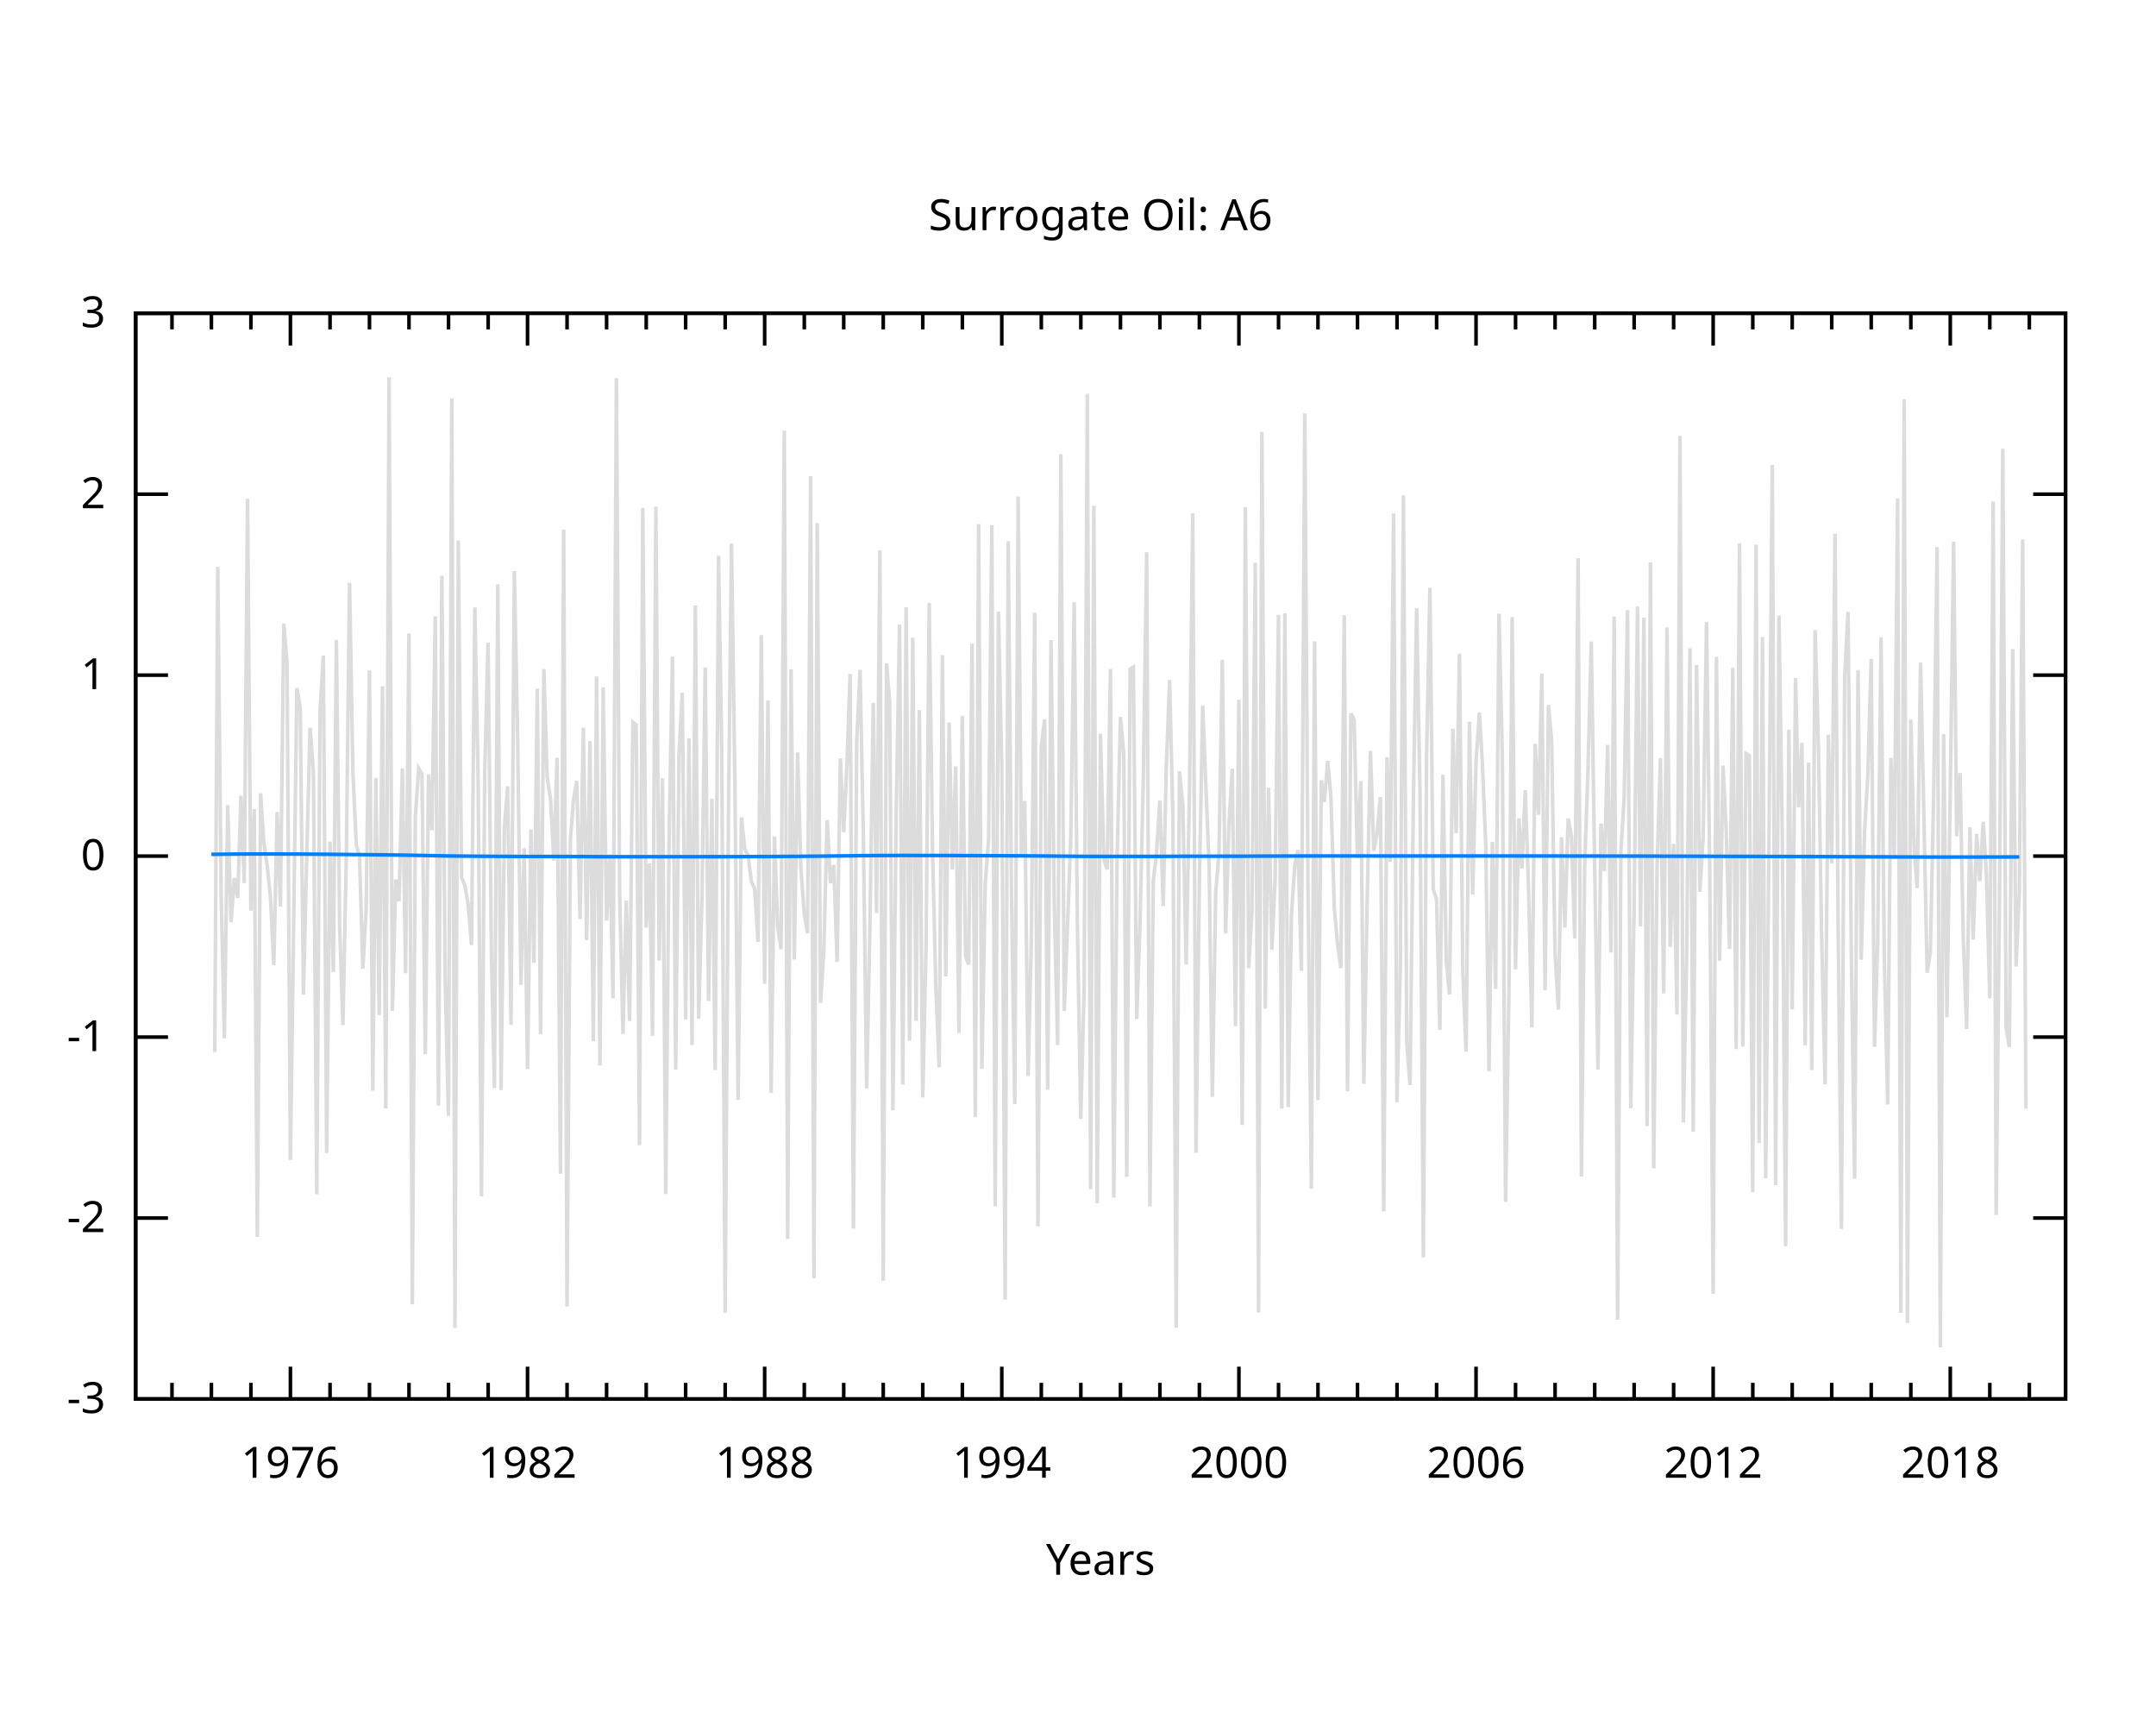
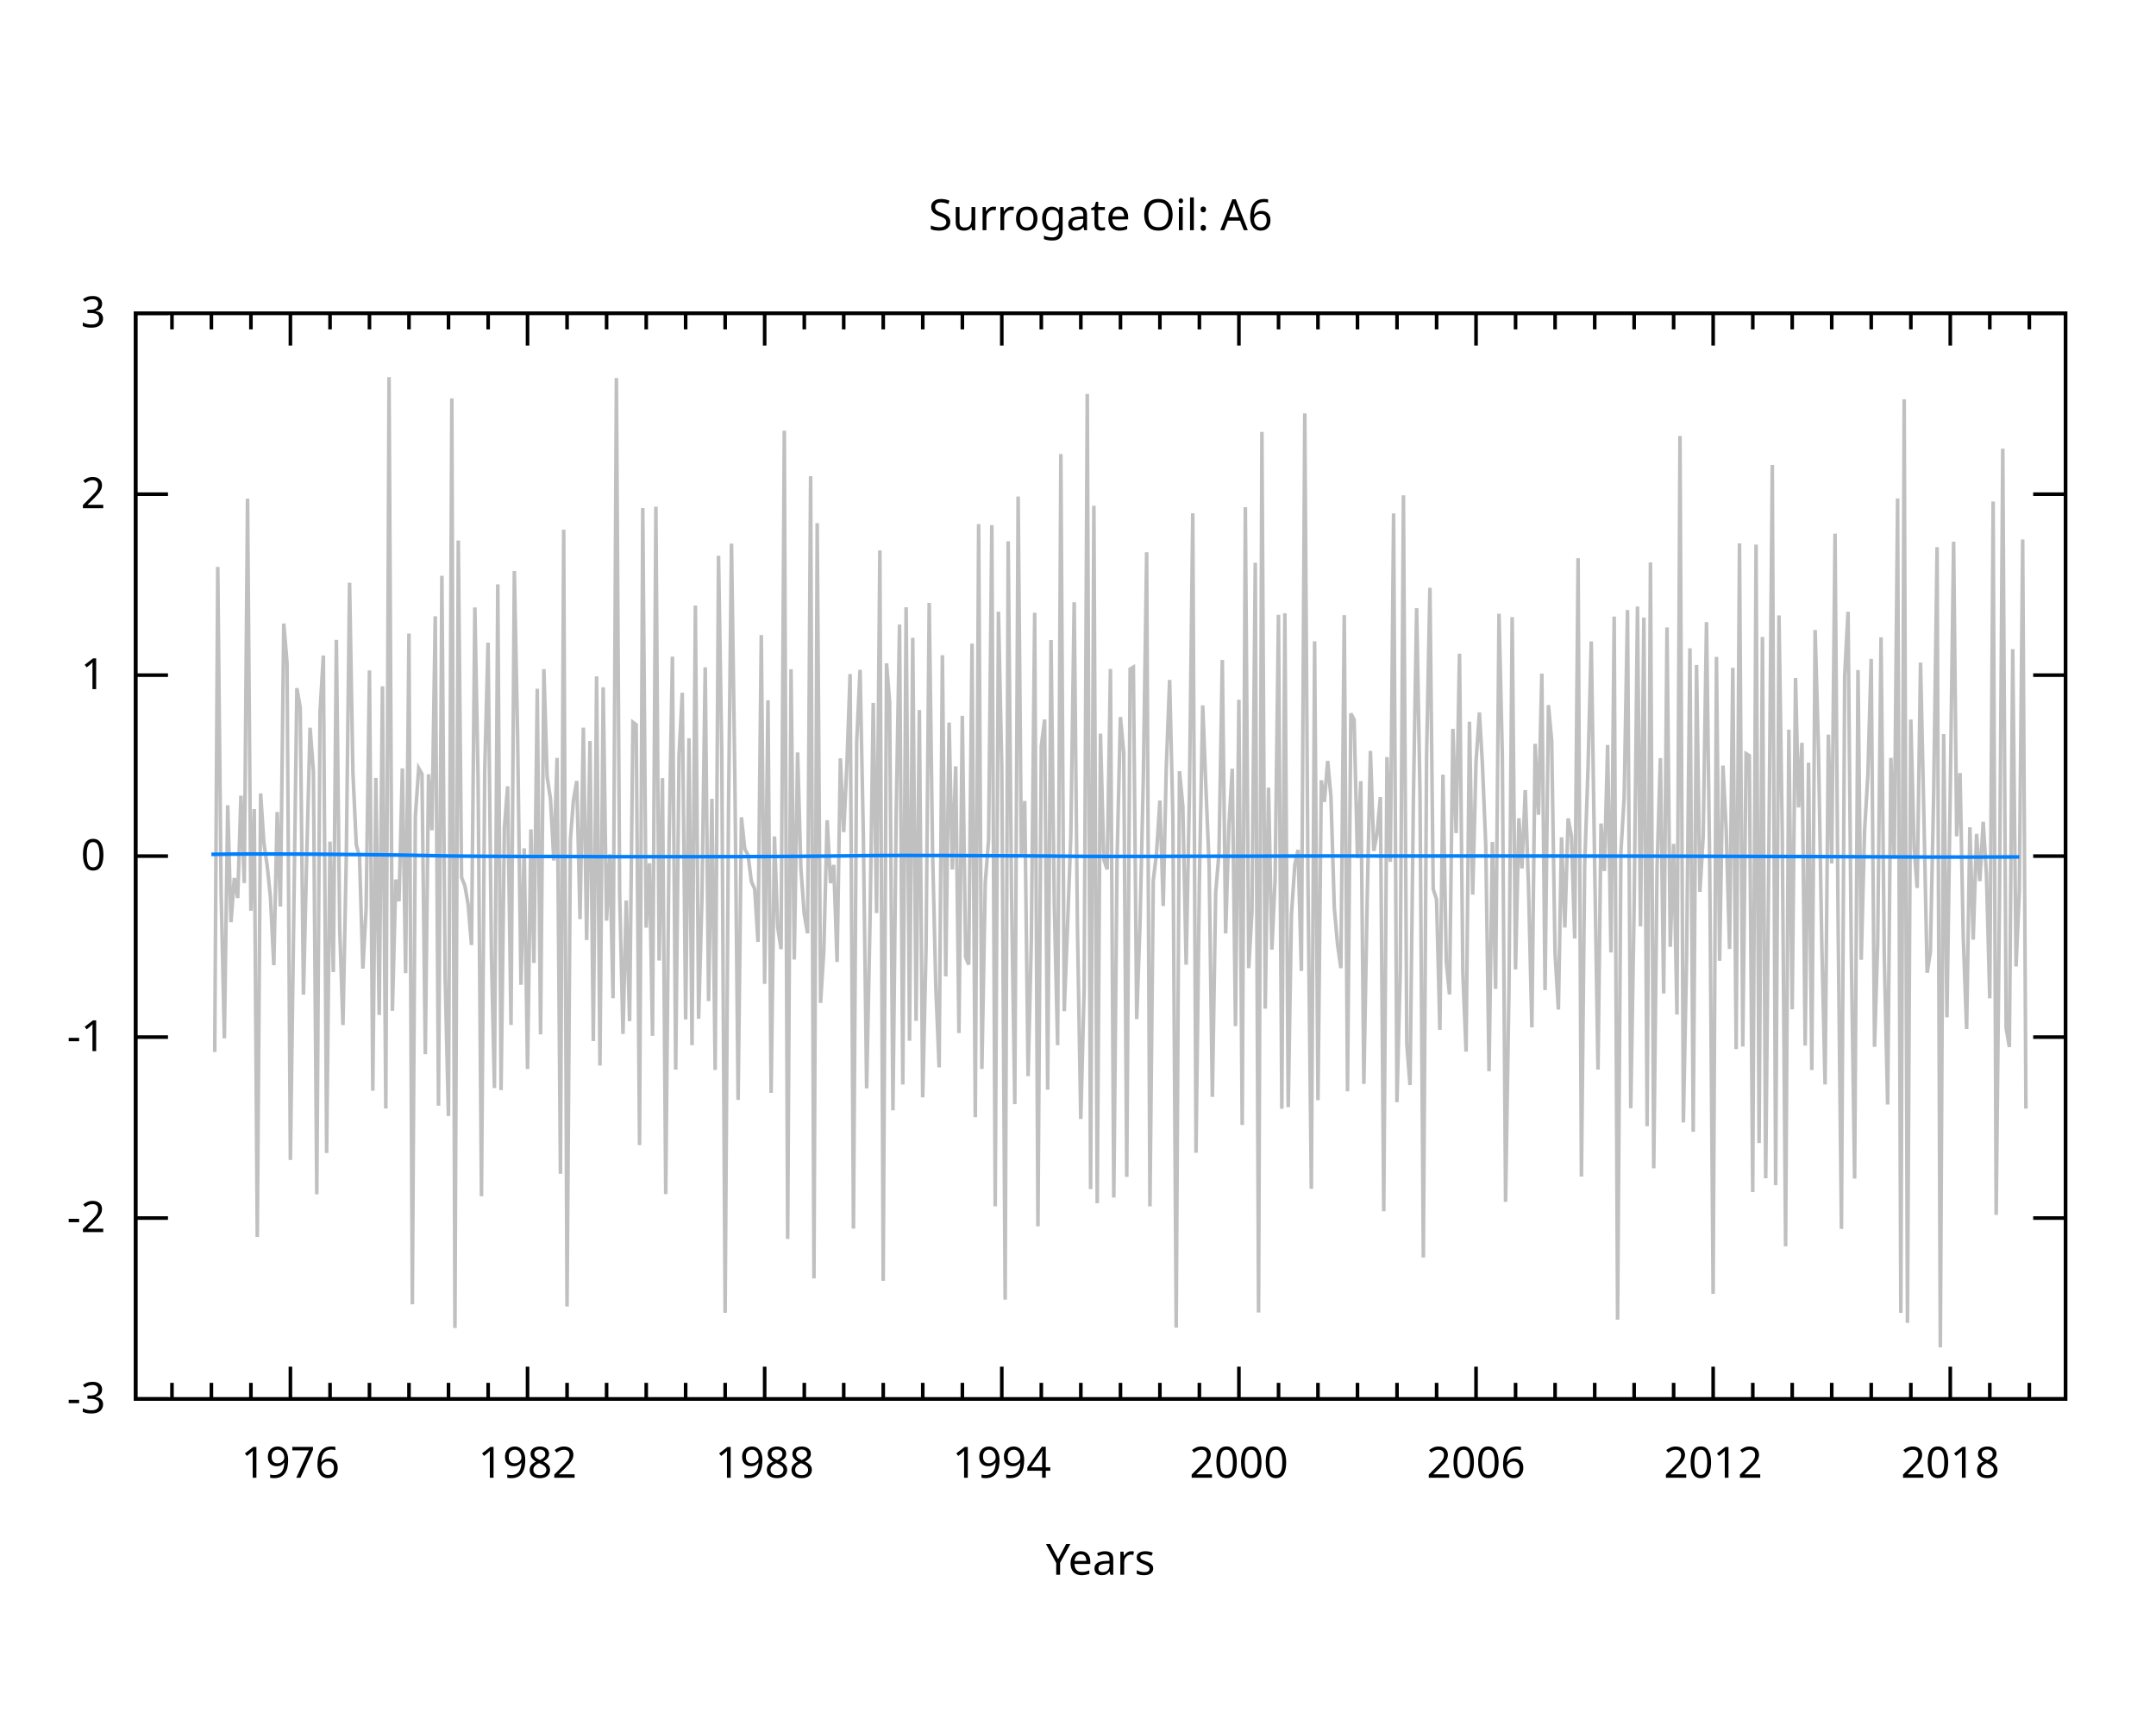
<svg xmlns="http://www.w3.org/2000/svg" xmlns:xlink="http://www.w3.org/1999/xlink" width="600" height="480" viewBox="0 0 600 480">
  <g id="gnuplot_canvas">
    <rect x="0" y="0" width="600" height="480" fill="none" />
    <defs>
      <circle id="gpDot" r="0.5" stroke-width="0.5" stroke="currentColor" />
      <path id="gpPt0" stroke-width="0.222" stroke="currentColor" d="M-1,0 h2 M0,-1 v2" />
      <path id="gpPt1" stroke-width="0.222" stroke="currentColor" d="M-1,-1 L1,1 M1,-1 L-1,1" />
      <path id="gpPt2" stroke-width="0.222" stroke="currentColor" d="M-1,0 L1,0 M0,-1 L0,1 M-1,-1 L1,1 M-1,1 L1,-1" />
      <rect id="gpPt3" stroke-width="0.222" stroke="currentColor" x="-1" y="-1" width="2" height="2" />
      <rect id="gpPt4" stroke-width="0.222" stroke="currentColor" fill="currentColor" x="-1" y="-1" width="2" height="2" />
      <circle id="gpPt5" stroke-width="0.222" stroke="currentColor" cx="0" cy="0" r="1" />
      <use xlink:href="#gpPt5" id="gpPt6" fill="currentColor" stroke="none" />
      <path id="gpPt7" stroke-width="0.222" stroke="currentColor" d="M0,-1.33 L-1.33,0.67 L1.33,0.67 z" />
      <use xlink:href="#gpPt7" id="gpPt8" fill="currentColor" stroke="none" />
      <use xlink:href="#gpPt7" id="gpPt9" stroke="currentColor" transform="rotate(180)" />
      <use xlink:href="#gpPt9" id="gpPt10" fill="currentColor" stroke="none" />
      <use xlink:href="#gpPt3" id="gpPt11" stroke="currentColor" transform="rotate(45)" />
      <use xlink:href="#gpPt11" id="gpPt12" fill="currentColor" stroke="none" />
      <path id="gpPt13" stroke-width="0.222" stroke="currentColor" d="M0,1.330 L1.265,0.411 L0.782,-1.067 L-0.782,-1.076 L-1.265,0.411 z" />
      <use xlink:href="#gpPt13" id="gpPt14" fill="currentColor" stroke="none" />
      <filter id="textbox" filterUnits="objectBoundingBox" x="0" y="0" height="1" width="1">
        <feFlood flood-color="white" flood-opacity="1" result="bgnd" />
        <feComposite in="SourceGraphic" in2="bgnd" operator="atop" />
      </filter>
      <filter id="greybox" filterUnits="objectBoundingBox" x="0" y="0" height="1" width="1">
        <feFlood flood-color="lightgrey" flood-opacity="1" result="grey" />
        <feComposite in="SourceGraphic" in2="grey" operator="atop" />
      </filter>
    </defs>
    <g fill="none" color="white" stroke="currentColor" stroke-width="1.00" stroke-linecap="butt" stroke-linejoin="miter">
</g>
    <g fill="none" color="black" stroke="currentColor" stroke-width="1.00" stroke-linecap="butt" stroke-linejoin="miter">
      <path stroke="black" d="M37.75,389.26 L46.75,389.26 M574.82,389.26 L565.82,389.26  " />
      <g transform="translate(29.36,393.16)" stroke="none" fill="black" font-family="cmr10" font-size="12.00" text-anchor="end">
        <text>
          <tspan font-family="cmr10">-3</tspan>
        </text>
      </g>
    </g>
    <g fill="none" color="black" stroke="currentColor" stroke-width="1.00" stroke-linecap="butt" stroke-linejoin="miter">
      <path stroke="black" d="M37.75,338.91 L46.75,338.91 M574.82,338.91 L565.82,338.91  " />
      <g transform="translate(29.36,342.81)" stroke="none" fill="black" font-family="cmr10" font-size="12.00" text-anchor="end">
        <text>
          <tspan font-family="cmr10">-2</tspan>
        </text>
      </g>
    </g>
    <g fill="none" color="black" stroke="currentColor" stroke-width="1.00" stroke-linecap="butt" stroke-linejoin="miter">
      <path stroke="black" d="M37.75,288.56 L46.75,288.56 M574.82,288.56 L565.82,288.56  " />
      <g transform="translate(29.36,292.46)" stroke="none" fill="black" font-family="cmr10" font-size="12.00" text-anchor="end">
        <text>
          <tspan font-family="cmr10">-1</tspan>
        </text>
      </g>
    </g>
    <g fill="none" color="black" stroke="currentColor" stroke-width="1.00" stroke-linecap="butt" stroke-linejoin="miter">
      <path stroke="black" d="M37.75,238.20 L46.75,238.20 M574.82,238.20 L565.82,238.20  " />
      <g transform="translate(29.36,242.10)" stroke="none" fill="black" font-family="cmr10" font-size="12.00" text-anchor="end">
        <text>
          <tspan font-family="cmr10"> 0</tspan>
        </text>
      </g>
    </g>
    <g fill="none" color="black" stroke="currentColor" stroke-width="1.00" stroke-linecap="butt" stroke-linejoin="miter">
      <path stroke="black" d="M37.75,187.85 L46.75,187.85 M574.82,187.85 L565.82,187.85  " />
      <g transform="translate(29.36,191.75)" stroke="none" fill="black" font-family="cmr10" font-size="12.00" text-anchor="end">
        <text>
          <tspan font-family="cmr10"> 1</tspan>
        </text>
      </g>
    </g>
    <g fill="none" color="black" stroke="currentColor" stroke-width="1.00" stroke-linecap="butt" stroke-linejoin="miter">
      <path stroke="black" d="M37.75,137.50 L46.75,137.50 M574.82,137.50 L565.82,137.50  " />
      <g transform="translate(29.36,141.40)" stroke="none" fill="black" font-family="cmr10" font-size="12.00" text-anchor="end">
        <text>
          <tspan font-family="cmr10"> 2</tspan>
        </text>
      </g>
    </g>
    <g fill="none" color="black" stroke="currentColor" stroke-width="1.00" stroke-linecap="butt" stroke-linejoin="miter">
      <path stroke="black" d="M37.75,87.15 L46.75,87.15 M574.82,87.15 L565.82,87.15  " />
      <g transform="translate(29.36,91.05)" stroke="none" fill="black" font-family="cmr10" font-size="12.00" text-anchor="end">
        <text>
          <tspan font-family="cmr10"> 3</tspan>
        </text>
      </g>
    </g>
    <g fill="none" color="black" stroke="currentColor" stroke-width="1.00" stroke-linecap="butt" stroke-linejoin="miter">
      <path stroke="black" d="M47.86,389.26 L47.86,384.76 M47.86,87.15 L47.86,91.65 M58.83,389.26 L58.83,384.76 M58.83,87.15 L58.83,91.65   M69.83,389.26 L69.83,384.76 M69.83,87.15 L69.83,91.65 M80.82,389.26 L80.82,380.26 M80.82,87.15 L80.82,96.15    " />
      <g transform="translate(80.82,411.16)" stroke="none" fill="black" font-family="cmr10" font-size="12.00" text-anchor="middle">
        <text>
          <tspan font-family="cmr10">1976</tspan>
        </text>
      </g>
    </g>
    <g fill="none" color="black" stroke="currentColor" stroke-width="1.00" stroke-linecap="butt" stroke-linejoin="miter">
      <path stroke="black" d="M91.85,389.26 L91.85,384.76 M91.85,87.15 L91.85,91.65 M102.82,389.26 L102.82,384.76 M102.82,87.15 L102.82,91.65   M113.82,389.26 L113.82,384.76 M113.82,87.15 L113.82,91.65 M124.82,389.26 L124.82,384.76 M124.82,87.15 L124.82,91.65   M135.85,389.26 L135.85,384.76 M135.85,87.15 L135.85,91.65 M146.81,389.26 L146.81,380.26 M146.81,87.15 L146.81,96.15    " />
      <g transform="translate(146.81,411.16)" stroke="none" fill="black" font-family="cmr10" font-size="12.00" text-anchor="middle">
        <text>
          <tspan font-family="cmr10">1982</tspan>
        </text>
      </g>
    </g>
    <g fill="none" color="black" stroke="currentColor" stroke-width="1.00" stroke-linecap="butt" stroke-linejoin="miter">
      <path stroke="black" d="M157.81,389.26 L157.81,384.76 M157.81,87.15 L157.81,91.65 M168.81,389.26 L168.81,384.76 M168.81,87.15 L168.81,91.65   M179.84,389.26 L179.84,384.76 M179.84,87.15 L179.84,91.65 M190.81,389.26 L190.81,384.76 M190.81,87.15 L190.81,91.65   M201.81,389.26 L201.81,384.76 M201.81,87.15 L201.81,91.65 M212.80,389.26 L212.80,380.26 M212.80,87.15 L212.80,96.15    " />
      <g transform="translate(212.80,411.16)" stroke="none" fill="black" font-family="cmr10" font-size="12.00" text-anchor="middle">
        <text>
          <tspan font-family="cmr10">1988</tspan>
        </text>
      </g>
    </g>
    <g fill="none" color="black" stroke="currentColor" stroke-width="1.00" stroke-linecap="butt" stroke-linejoin="miter">
      <path stroke="black" d="M223.83,389.26 L223.83,384.76 M223.83,87.15 L223.83,91.65 M234.80,389.26 L234.80,384.76 M234.80,87.15 L234.80,91.65   M245.80,389.26 L245.80,384.76 M245.80,87.15 L245.80,91.65 M256.80,389.26 L256.80,384.76 M256.80,87.15 L256.80,91.65   M267.82,389.26 L267.82,384.76 M267.82,87.15 L267.82,91.65 M278.79,389.26 L278.79,380.26 M278.79,87.15 L278.79,96.15    " />
      <g transform="translate(278.79,411.16)" stroke="none" fill="black" font-family="cmr10" font-size="12.00" text-anchor="middle">
        <text>
          <tspan font-family="cmr10">1994</tspan>
        </text>
      </g>
    </g>
    <g fill="none" color="black" stroke="currentColor" stroke-width="1.00" stroke-linecap="butt" stroke-linejoin="miter">
      <path stroke="black" d="M289.79,389.26 L289.79,384.76 M289.79,87.15 L289.79,91.65 M300.79,389.26 L300.79,384.76 M300.79,87.15 L300.79,91.65   M311.82,389.26 L311.82,384.76 M311.82,87.15 L311.82,91.65 M322.79,389.26 L322.79,384.76 M322.79,87.15 L322.79,91.65   M333.78,389.26 L333.78,384.76 M333.78,87.15 L333.78,91.65 M344.78,389.26 L344.78,380.26 M344.78,87.15 L344.78,96.15    " />
      <g transform="translate(344.78,411.16)" stroke="none" fill="black" font-family="cmr10" font-size="12.00" text-anchor="middle">
        <text>
          <tspan font-family="cmr10">2000</tspan>
        </text>
      </g>
    </g>
    <g fill="none" color="black" stroke="currentColor" stroke-width="1.00" stroke-linecap="butt" stroke-linejoin="miter">
      <path stroke="black" d="M355.81,389.26 L355.81,384.76 M355.81,87.15 L355.81,91.65 M366.78,389.26 L366.78,384.76 M366.78,87.15 L366.78,91.65   M377.78,389.26 L377.78,384.76 M377.78,87.15 L377.78,91.65 M388.78,389.26 L388.78,384.76 M388.78,87.15 L388.78,91.65   M399.80,389.26 L399.80,384.76 M399.80,87.15 L399.80,91.65 M410.77,389.26 L410.77,380.26 M410.77,87.15 L410.77,96.15    " />
      <g transform="translate(410.77,411.16)" stroke="none" fill="black" font-family="cmr10" font-size="12.00" text-anchor="middle">
        <text>
          <tspan font-family="cmr10">2006</tspan>
        </text>
      </g>
    </g>
    <g fill="none" color="black" stroke="currentColor" stroke-width="1.00" stroke-linecap="butt" stroke-linejoin="miter">
      <path stroke="black" d="M421.77,389.26 L421.77,384.76 M421.77,87.15 L421.77,91.65 M432.77,389.26 L432.77,384.76 M432.77,87.15 L432.77,91.65   M443.80,389.26 L443.80,384.76 M443.80,87.15 L443.80,91.65 M454.77,389.26 L454.77,384.76 M454.77,87.15 L454.77,91.65   M465.76,389.26 L465.76,384.76 M465.76,87.15 L465.76,91.65 M476.76,389.26 L476.76,380.26 M476.76,87.15 L476.76,96.15    " />
      <g transform="translate(476.76,411.16)" stroke="none" fill="black" font-family="cmr10" font-size="12.00" text-anchor="middle">
        <text>
          <tspan font-family="cmr10">2012</tspan>
        </text>
      </g>
    </g>
    <g fill="none" color="black" stroke="currentColor" stroke-width="1.00" stroke-linecap="butt" stroke-linejoin="miter">
      <path stroke="black" d="M487.79,389.26 L487.79,384.76 M487.79,87.15 L487.79,91.65 M498.76,389.26 L498.76,384.76 M498.76,87.15 L498.76,91.65   M509.76,389.26 L509.76,384.76 M509.76,87.15 L509.76,91.65 M520.75,389.26 L520.75,384.76 M520.75,87.15 L520.75,91.65   M531.78,389.26 L531.78,384.76 M531.78,87.15 L531.78,91.65 M542.75,389.26 L542.75,380.26 M542.75,87.15 L542.75,96.15    " />
      <g transform="translate(542.75,411.16)" stroke="none" fill="black" font-family="cmr10" font-size="12.00" text-anchor="middle">
        <text>
          <tspan font-family="cmr10">2018</tspan>
        </text>
      </g>
    </g>
    <g fill="none" color="black" stroke="currentColor" stroke-width="1.00" stroke-linecap="butt" stroke-linejoin="miter">
      <path stroke="black" d="M553.75,389.26 L553.75,384.76 M553.75,87.15 L553.75,91.65 M564.75,389.26 L564.75,384.76 M564.75,87.15 L564.75,91.65    " />
    </g>
    <g fill="none" color="black" stroke="currentColor" stroke-width="1.00" stroke-linecap="butt" stroke-linejoin="miter">
      <path stroke="black" d="M37.75,87.15 L37.75,389.26 L574.82,389.26 L574.82,87.15 L37.75,87.15 Z  " />
    </g>
    <g fill="none" color="black" stroke="currentColor" stroke-width="1.00" stroke-linecap="butt" stroke-linejoin="miter">
      <g transform="translate(306.28,438.16)" stroke="none" fill="black" font-family="cmr10" font-size="12.00" text-anchor="middle">
        <text>
          <tspan font-family="cmr10">Years</tspan>
        </text>
      </g>
    </g>
    <g fill="none" color="black" stroke="currentColor" stroke-width="1.00" stroke-linecap="butt" stroke-linejoin="miter">
</g>
    <g id="gnuplot_plot_1">
      <g fill="none" color="black" stroke="currentColor" stroke-width="1.00" stroke-linecap="butt" stroke-linejoin="miter">
-         <path stroke="rgb(220, 220, 220)" d="M59.76,292.70 L60.60,157.73 L61.54,248.48 L62.44,288.91 L63.37,224.06 L64.28,256.59 L65.21,244.31 L66.15,249.86   L67.05,221.40 L67.98,245.70 L68.89,138.76 L69.82,253.39 L70.75,225.13 L71.60,344.17 L72.53,220.76 L73.43,234.41   L74.37,240.97 L75.27,249.73 L76.20,268.54 L77.14,225.92 L78.04,252.23 L78.97,173.50 L79.88,184.46 L80.81,322.75   L81.74,255.80 L82.62,191.47 L83.55,196.94 L84.45,276.75 L85.39,237.04 L86.29,202.49 L87.22,214.65 L88.16,332.30   L89.06,198.10 L89.99,182.40 L90.90,320.81 L91.83,234.17 L92.76,270.45 L93.61,178.03 L94.54,258.37 L95.44,285.21   L96.38,237.97 L97.28,162.13 L98.21,214.89 L99.15,235.01 L100.05,238.40 L100.98,269.50 L101.89,252.91 L102.82,186.54   L103.75,303.49 L104.60,216.45 L105.53,282.41 L106.43,190.95 L107.37,308.41 L108.27,104.95 L109.20,281.24 L110.14,244.73   L111.04,250.77 L111.98,213.80 L112.88,270.77 L113.81,176.28 L114.75,362.91 L115.59,227.16 L116.52,213.76 L117.43,215.36   L118.36,293.33 L119.26,215.45 L120.20,231.00 L121.13,171.47 L122.03,307.64 L122.97,160.21 L123.87,271.51 L124.80,310.51   L125.74,110.85 L126.61,369.51 L127.54,150.39 L128.45,244.12 L129.38,246.48 L130.28,251.65 L131.22,262.94 L132.15,169.01   L133.05,216.74 L133.99,332.85 L134.89,214.77 L135.82,178.83 L136.76,265.70 L137.60,302.75 L138.53,162.59 L139.44,303.30   L140.37,230.27 L141.27,218.78 L142.21,285.18 L143.14,158.87 L144.04,204.56 L144.98,274.01 L145.88,236.02 L146.81,297.44   L147.75,230.77 L148.59,267.93 L149.52,191.63 L150.43,287.81 L151.36,186.19 L152.26,216.10 L153.20,222.34 L154.13,239.43   L155.03,210.88 L155.97,326.59 L156.87,147.38 L157.80,363.52 L158.74,233.60 L159.58,222.69 L160.51,217.30 L161.42,255.74   L162.35,202.45 L163.26,261.56 L164.19,206.18 L165.12,289.66 L166.03,188.20 L166.96,296.48 L167.86,191.24 L168.80,256.16   L169.73,237.70 L170.60,277.76 L171.54,105.19 L172.44,248.49 L173.37,287.69 L174.28,250.55 L175.21,284.11 L176.14,200.97   L177.05,201.66 L177.98,318.62 L178.88,141.35 L179.82,258.11 L180.75,240.20 L181.59,288.21 L182.53,140.96 L183.43,267.25   L184.36,216.50 L185.27,332.23 L186.20,234.35 L187.13,182.69 L188.04,297.61 L188.97,210.07 L189.87,192.75 L190.81,283.64   L191.74,205.42 L192.58,290.81 L193.52,168.48 L194.42,283.46 L195.35,249.86 L196.26,185.69 L197.19,278.54 L198.12,222.26   L199.03,297.70 L199.96,154.63 L200.86,209.29 L201.80,365.28 L202.73,226.08 L203.57,151.26 L204.51,216.92 L205.41,306.02   L206.34,227.42 L207.25,236.13 L208.18,237.99 L209.11,245.29 L210.02,247.31 L210.95,262.06 L211.86,176.70 L212.79,273.76   L213.72,194.83 L214.60,304.07 L215.53,232.75 L216.43,257.96 L217.37,264.09 L218.27,119.82 L219.20,344.72 L220.14,186.21   L221.04,266.99 L221.97,209.36 L222.88,241.62 L223.81,254.30 L224.74,259.68 L225.59,132.50 L226.52,355.70 L227.42,145.56   L228.36,279.05 L229.26,264.58 L230.19,228.22 L231.13,245.73 L232.03,240.66 L232.96,267.66 L233.87,211.00 L234.80,231.52   L235.73,211.61 L236.58,187.55 L237.51,341.86 L238.41,206.34 L239.35,186.37 L240.25,231.64 L241.18,302.82 L242.12,256.41   L243.02,195.58 L243.95,254.04 L244.86,153.16 L245.79,356.38 L246.72,184.57 L247.57,195.24 L248.50,308.94 L249.40,226.31   L250.34,173.76 L251.24,301.76 L252.17,168.96 L253.11,289.58 L254.01,177.44 L254.94,284.05 L255.85,197.57 L256.78,305.32   L257.72,263.68 L258.59,167.75 L259.52,236.59 L260.43,274.64 L261.36,296.99 L262.26,182.29 L263.20,271.68 L264.13,201.05   L265.03,241.92 L265.97,213.22 L266.87,287.43 L267.80,199.17 L268.74,266.31 L269.58,268.38 L270.51,179.08 L271.42,310.84   L272.35,145.83 L273.25,297.42 L274.19,245.67 L275.12,233.64 L276.02,146.11 L276.96,335.63 L277.86,170.20 L278.79,213.57   L279.73,361.61 L280.57,150.61 L281.50,249.19 L282.41,307.22 L283.34,138.15 L284.24,238.24 L285.18,222.87 L286.11,299.43   L287.01,261.90 L287.95,170.48 L288.85,341.21 L289.78,207.66 L290.72,200.21 L291.56,303.19 L292.49,178.08 L293.40,251.49   L294.33,290.81 L295.23,126.34 L296.17,281.33 L297.10,257.33 L298.00,232.77 L298.94,167.58 L299.84,257.79 L300.77,311.33   L301.71,275.33 L302.58,109.60 L303.51,330.84 L304.42,140.72 L305.35,334.78 L306.25,204.13 L307.19,239.17 L308.12,241.88   L309.03,186.14 L309.96,333.21 L310.86,239.73 L311.80,199.52 L312.73,209.51 L313.57,327.45 L314.51,186.15 L315.41,185.62   L316.34,283.55 L317.25,257.16 L318.18,216.52 L319.11,153.65 L320.02,335.66 L320.95,244.99 L321.85,237.43 L322.79,222.74   L323.72,252.07 L324.56,213.75 L325.50,189.19 L326.40,227.17 L327.33,369.40 L328.24,214.59 L329.17,224.29 L330.10,268.41   L331.01,220.85 L331.94,142.82 L332.84,320.75 L333.78,245.11 L334.71,196.27 L335.55,217.94 L336.49,240.84 L337.39,305.20   L338.32,248.30 L339.23,237.46 L340.16,183.62 L341.09,259.72 L342.00,229.55 L342.93,213.90 L343.83,285.52 L344.77,194.69   L345.70,313.01 L346.57,141.10 L347.51,269.37 L348.41,253.64 L349.34,156.58 L350.25,365.18 L351.18,120.18 L352.11,280.65   L353.02,219.16 L353.95,264.21 L354.85,244.78 L355.79,171.06 L356.72,308.49 L357.57,170.62 L358.50,308.06 L359.40,254.57   L360.34,240.58 L361.24,236.49 L362.17,270.15 L363.11,115.02 L364.01,246.55 L364.94,330.77 L365.85,178.44 L366.78,306.12   L367.71,217.12 L368.56,223.12 L369.49,211.72 L370.39,221.73 L371.33,252.57 L372.23,262.77 L373.16,269.38 L374.10,171.15   L375.00,303.64 L375.93,198.52 L376.84,200.22 L377.77,238.78 L378.70,217.34 L379.55,301.57 L380.48,250.38 L381.38,208.93   L382.32,236.75 L383.22,231.99 L384.15,221.79 L385.09,337.03 L385.99,210.65 L386.92,239.79 L387.83,142.86 L388.76,306.68   L389.69,269.67 L390.57,137.81 L391.50,290.37 L392.40,301.91 L393.34,222.30 L394.24,169.22 L395.17,220.44 L396.11,349.88   L397.01,210.24 L397.94,163.55 L398.85,247.38 L399.78,250.24 L400.71,286.53 L401.56,215.55 L402.49,267.62 L403.39,276.69   L404.33,202.79 L405.23,231.79 L406.17,181.88 L407.10,270.69 L408.00,292.60 L408.94,200.81 L409.84,248.91 L410.77,211.91   L411.71,198.22 L412.55,212.74 L413.48,235.23 L414.39,298.06 L415.32,234.27 L416.22,275.15 L417.16,170.77 L418.09,210.29   L418.99,334.40 L419.93,275.86 L420.83,171.72 L421.76,269.72 L422.70,227.67 L423.54,241.63 L424.47,219.85 L425.38,247.00   L426.31,285.87 L427.21,206.95 L428.15,226.70 L429.08,187.43 L429.98,275.49 L430.92,196.18 L431.82,206.09 L432.75,264.95   L433.69,280.89 L434.56,232.98 L435.49,258.08 L436.40,227.71 L437.33,232.69 L438.23,261.13 L439.17,155.31 L440.10,327.35   L441.00,240.95 L441.94,213.70 L442.84,178.47 L443.77,239.95 L444.71,297.59 L445.55,229.14 L446.48,242.35 L447.39,207.27   L448.32,265.02 L449.22,171.56 L450.16,367.18 L451.09,237.02 L451.99,221.93 L452.93,169.74 L453.83,308.35 L454.77,252.16   L455.70,168.76 L456.54,257.76 L457.48,171.84 L458.38,313.34 L459.31,156.48 L460.22,325.07 L461.15,241.02 L462.08,210.94   L462.99,276.43 L463.92,174.58 L464.82,263.45 L465.76,234.79 L466.69,282.28 L467.53,121.30 L468.47,312.31 L469.37,266.28   L470.30,180.39 L471.21,314.90 L472.14,185.02 L473.07,248.13 L473.98,232.86 L474.91,173.10 L475.81,242.01 L476.75,359.99   L477.68,182.77 L478.55,267.32 L479.49,213.02 L480.39,230.87 L481.32,264.02 L482.23,185.81 L483.16,291.91 L484.09,151.19   L485.00,291.20 L485.93,209.71 L486.83,210.26 L487.77,331.70 L488.70,151.54 L489.54,318.05 L490.48,177.24 L491.38,327.83   L492.31,231.59 L493.22,129.36 L494.15,329.75 L495.08,171.24 L495.99,231.56 L496.92,346.78 L497.82,203.01 L498.76,280.85   L499.69,188.63 L500.53,224.65 L501.47,206.69 L502.37,290.92 L503.31,212.20 L504.21,297.72 L505.14,175.30 L506.08,208.99   L506.98,262.00 L507.91,301.74 L508.82,204.41 L509.75,240.25 L510.68,148.49 L511.53,256.46 L512.46,341.93 L513.36,188.00   L514.30,170.23 L515.20,264.76 L516.13,327.93 L517.07,186.44 L517.97,267.04 L518.90,231.10 L519.81,215.62 L520.74,183.33   L521.67,291.27 L522.55,262.13 L523.48,177.31 L524.38,266.01 L525.32,307.31 L526.22,210.87 L527.15,238.87 L528.09,138.69   L528.99,365.29 L529.92,111.09 L530.83,368.07 L531.76,200.20 L532.69,236.00 L533.54,247.07 L534.47,184.36 L535.37,225.29   L536.31,270.65 L537.21,264.92 L538.14,220.26 L539.08,152.25 L539.98,374.90 L540.91,204.24 L541.82,283.05 L542.75,219.65   L543.68,150.71 L544.53,232.69 L545.46,215.09 L546.36,260.73 L547.30,286.31 L548.20,230.19 L549.13,261.44 L550.07,232.03   L550.97,245.17 L551.91,228.65 L552.81,243.21 L553.74,277.77 L554.68,139.54 L555.52,338.03 L556.45,249.57 L557.36,124.84   L558.29,285.99 L559.19,291.32 L560.13,180.61 L561.06,268.91 L561.96,247.90 L562.90,150.10 L563.80,308.45  " />
+         <path stroke="rgb(192, 192, 192)" d="M59.76,292.70 L60.60,157.73 L61.54,248.48 L62.44,288.91 L63.37,224.06 L64.28,256.59 L65.21,244.31 L66.15,249.86   L67.05,221.40 L67.98,245.70 L68.89,138.76 L69.82,253.39 L70.75,225.13 L71.60,344.17 L72.53,220.76 L73.43,234.41   L74.37,240.97 L75.27,249.73 L76.20,268.54 L77.14,225.92 L78.04,252.23 L78.97,173.50 L79.88,184.46 L80.81,322.75   L81.74,255.80 L82.62,191.47 L83.55,196.94 L84.45,276.75 L85.39,237.04 L86.29,202.49 L87.22,214.65 L88.16,332.30   L89.06,198.10 L89.99,182.40 L90.90,320.81 L91.83,234.17 L92.76,270.45 L93.61,178.03 L94.54,258.37 L95.44,285.21   L96.38,237.97 L97.28,162.13 L98.21,214.89 L99.15,235.01 L100.05,238.40 L100.98,269.50 L101.89,252.91 L102.82,186.54   L103.75,303.49 L104.60,216.45 L105.53,282.41 L106.43,190.95 L107.37,308.41 L108.27,104.95 L109.20,281.24 L110.14,244.73   L111.04,250.77 L111.98,213.80 L112.88,270.77 L113.81,176.28 L114.75,362.91 L115.59,227.16 L116.52,213.76 L117.43,215.36   L118.36,293.33 L119.26,215.45 L120.20,231.00 L121.13,171.47 L122.03,307.64 L122.97,160.21 L123.87,271.51 L124.80,310.51   L125.74,110.85 L126.61,369.51 L127.54,150.39 L128.45,244.12 L129.38,246.48 L130.28,251.65 L131.22,262.94 L132.15,169.01   L133.05,216.74 L133.99,332.85 L134.89,214.77 L135.82,178.83 L136.76,265.70 L137.60,302.75 L138.53,162.59 L139.44,303.30   L140.37,230.27 L141.27,218.78 L142.21,285.18 L143.14,158.87 L144.04,204.56 L144.98,274.01 L145.88,236.02 L146.81,297.44   L147.75,230.77 L148.59,267.93 L149.52,191.63 L150.43,287.81 L151.36,186.19 L152.26,216.10 L153.20,222.34 L154.13,239.43   L155.03,210.88 L155.97,326.59 L156.87,147.38 L157.80,363.52 L158.74,233.60 L159.58,222.69 L160.51,217.30 L161.42,255.74   L162.35,202.45 L163.26,261.56 L164.19,206.18 L165.12,289.66 L166.03,188.20 L166.96,296.48 L167.86,191.24 L168.80,256.16   L169.73,237.70 L170.60,277.76 L171.54,105.19 L172.44,248.49 L173.37,287.69 L174.28,250.55 L175.21,284.11 L176.14,200.97   L177.05,201.66 L177.98,318.62 L178.88,141.35 L179.82,258.11 L180.75,240.20 L181.59,288.21 L182.53,140.96 L183.43,267.25   L184.36,216.50 L185.27,332.23 L186.20,234.35 L187.13,182.69 L188.04,297.61 L188.97,210.07 L189.87,192.75 L190.81,283.64   L191.74,205.42 L192.58,290.81 L193.52,168.48 L194.42,283.46 L195.35,249.86 L196.26,185.69 L197.19,278.54 L198.12,222.26   L199.03,297.70 L199.96,154.63 L200.86,209.29 L201.80,365.28 L202.73,226.08 L203.57,151.26 L204.51,216.92 L205.41,306.02   L206.34,227.42 L207.25,236.13 L208.18,237.99 L209.11,245.29 L210.02,247.31 L210.95,262.06 L211.86,176.70 L212.79,273.76   L213.72,194.83 L214.60,304.07 L215.53,232.75 L216.43,257.96 L217.37,264.09 L218.27,119.82 L219.20,344.72 L220.14,186.21   L221.04,266.99 L221.97,209.36 L222.88,241.62 L223.81,254.30 L224.74,259.68 L225.59,132.50 L226.52,355.70 L227.42,145.56   L228.36,279.05 L229.26,264.58 L230.19,228.22 L231.13,245.73 L232.03,240.66 L232.96,267.66 L233.87,211.00 L234.80,231.52   L235.73,211.61 L236.58,187.55 L237.51,341.86 L238.41,206.34 L239.35,186.37 L240.25,231.64 L241.18,302.82 L242.12,256.41   L243.02,195.58 L243.95,254.04 L244.86,153.16 L245.79,356.38 L246.72,184.57 L247.57,195.24 L248.50,308.94 L249.40,226.31   L250.34,173.76 L251.24,301.76 L252.17,168.96 L253.11,289.58 L254.01,177.44 L254.94,284.05 L255.85,197.57 L256.78,305.32   L257.72,263.68 L258.59,167.75 L259.52,236.59 L260.43,274.64 L261.36,296.99 L262.26,182.29 L263.20,271.68 L264.13,201.05   L265.03,241.92 L265.97,213.22 L266.87,287.43 L267.80,199.17 L268.74,266.31 L269.58,268.38 L270.51,179.08 L271.42,310.84   L272.35,145.83 L273.25,297.42 L274.19,245.67 L275.12,233.64 L276.02,146.11 L276.96,335.63 L277.86,170.20 L278.79,213.57   L279.73,361.61 L280.57,150.61 L281.50,249.19 L282.41,307.22 L283.34,138.15 L284.24,238.24 L285.18,222.87 L286.11,299.43   L287.01,261.90 L287.95,170.48 L288.85,341.21 L289.78,207.66 L290.72,200.21 L291.56,303.19 L292.49,178.08 L293.40,251.49   L294.33,290.81 L295.23,126.34 L296.17,281.33 L297.10,257.33 L298.00,232.77 L298.94,167.58 L299.84,257.79 L300.77,311.33   L301.71,275.33 L302.58,109.60 L303.51,330.84 L304.42,140.72 L305.35,334.78 L306.25,204.13 L307.19,239.17 L308.12,241.88   L309.03,186.14 L309.96,333.21 L310.86,239.73 L311.80,199.52 L312.73,209.51 L313.57,327.45 L314.51,186.15 L315.41,185.62   L316.34,283.55 L317.25,257.16 L318.18,216.52 L319.11,153.65 L320.02,335.66 L320.95,244.99 L321.85,237.43 L322.79,222.74   L323.72,252.07 L324.56,213.75 L325.50,189.19 L326.40,227.17 L327.33,369.40 L328.24,214.59 L329.17,224.29 L330.10,268.41   L331.01,220.85 L331.94,142.82 L332.84,320.75 L333.78,245.11 L334.71,196.27 L335.55,217.94 L336.49,240.84 L337.39,305.20   L338.32,248.30 L339.23,237.46 L340.16,183.62 L341.09,259.72 L342.00,229.55 L342.93,213.90 L343.83,285.52 L344.77,194.69   L345.70,313.01 L346.57,141.10 L347.51,269.37 L348.41,253.64 L349.34,156.58 L350.25,365.18 L351.18,120.18 L352.11,280.65   L353.02,219.16 L353.95,264.21 L354.85,244.78 L355.79,171.06 L356.72,308.49 L357.57,170.62 L358.50,308.06 L359.40,254.57   L360.34,240.58 L361.24,236.49 L362.17,270.15 L363.11,115.02 L364.01,246.55 L364.94,330.77 L365.85,178.44 L366.78,306.12   L367.71,217.12 L368.56,223.12 L369.49,211.72 L370.39,221.73 L371.33,252.57 L372.23,262.77 L373.16,269.38 L374.10,171.15   L375.00,303.64 L375.93,198.52 L376.84,200.22 L377.77,238.78 L378.70,217.34 L379.55,301.57 L380.48,250.38 L381.38,208.93   L382.32,236.75 L383.22,231.99 L384.15,221.79 L385.09,337.03 L385.99,210.65 L386.92,239.79 L387.83,142.86 L388.76,306.68   L389.69,269.67 L390.57,137.81 L391.50,290.37 L392.40,301.91 L393.34,222.30 L394.24,169.22 L395.17,220.44 L396.11,349.88   L397.01,210.24 L397.94,163.55 L398.85,247.38 L399.78,250.24 L400.71,286.53 L401.56,215.55 L402.49,267.62 L403.39,276.69   L404.33,202.79 L405.23,231.79 L406.17,181.88 L407.10,270.69 L408.00,292.60 L408.94,200.81 L409.84,248.91 L410.77,211.91   L411.71,198.22 L412.55,212.74 L413.48,235.23 L414.39,298.06 L415.32,234.27 L416.22,275.15 L417.16,170.77 L418.09,210.29   L418.99,334.40 L419.93,275.86 L420.83,171.72 L421.76,269.72 L422.70,227.67 L423.54,241.63 L424.47,219.85 L425.38,247.00   L426.31,285.87 L427.21,206.95 L428.15,226.70 L429.08,187.43 L429.98,275.49 L430.92,196.18 L431.82,206.09 L432.75,264.95   L433.69,280.89 L434.56,232.98 L435.49,258.08 L436.40,227.71 L437.33,232.69 L438.23,261.13 L439.17,155.31 L440.10,327.35   L441.00,240.95 L441.94,213.70 L442.84,178.47 L443.77,239.95 L444.71,297.59 L445.55,229.14 L446.48,242.35 L447.39,207.27   L448.32,265.02 L449.22,171.56 L450.16,367.18 L451.09,237.02 L451.99,221.93 L452.93,169.74 L453.83,308.35 L454.77,252.16   L455.70,168.76 L456.54,257.76 L457.48,171.84 L458.38,313.34 L459.31,156.48 L460.22,325.07 L461.15,241.02 L462.08,210.94   L462.99,276.43 L463.92,174.58 L464.82,263.45 L465.76,234.79 L466.69,282.28 L467.53,121.30 L468.47,312.31 L469.37,266.28   L470.30,180.39 L471.21,314.90 L472.14,185.02 L473.07,248.13 L473.98,232.86 L474.91,173.10 L475.81,242.01 L476.75,359.99   L477.68,182.77 L478.55,267.32 L479.49,213.02 L480.39,230.87 L481.32,264.02 L482.23,185.81 L483.16,291.91 L484.09,151.19   L485.00,291.20 L485.93,209.71 L486.83,210.26 L487.77,331.70 L488.70,151.54 L489.54,318.05 L490.48,177.24 L491.38,327.83   L492.31,231.59 L493.22,129.36 L494.15,329.75 L495.08,171.24 L495.99,231.56 L496.92,346.78 L497.82,203.01 L498.76,280.85   L499.69,188.63 L500.53,224.65 L501.47,206.69 L502.37,290.92 L503.31,212.20 L504.21,297.72 L505.14,175.30 L506.08,208.99   L506.98,262.00 L507.91,301.74 L508.82,204.41 L509.75,240.25 L510.68,148.49 L511.53,256.46 L512.46,341.93 L513.36,188.00   L514.30,170.23 L515.20,264.76 L516.13,327.93 L517.07,186.44 L517.97,267.04 L518.90,231.10 L519.81,215.62 L520.74,183.33   L521.67,291.27 L522.55,262.13 L523.48,177.31 L524.38,266.01 L525.32,307.31 L526.22,210.87 L527.15,238.87 L528.09,138.69   L528.99,365.29 L529.92,111.09 L530.83,368.07 L531.76,200.20 L532.69,236.00 L533.54,247.07 L534.47,184.36 L535.37,225.29   L536.31,270.65 L537.21,264.92 L538.14,220.26 L539.08,152.25 L539.98,374.90 L540.91,204.24 L541.82,283.05 L542.75,219.65   L543.68,150.71 L544.53,232.69 L545.46,215.09 L546.36,260.73 L547.30,286.31 L548.20,230.19 L549.13,261.44 L550.07,232.03   L550.97,245.17 L551.91,228.65 L552.81,243.21 L553.74,277.77 L554.68,139.54 L555.52,338.03 L556.45,249.57 L557.36,124.84   L558.29,285.99 L559.19,291.32 L560.13,180.61 L561.06,268.91 L561.96,247.90 L562.90,150.10 L563.80,308.45  " />
      </g>
    </g>
    <g id="gnuplot_plot_2">
      <g fill="none" color="black" stroke="currentColor" stroke-width="1.00" stroke-linecap="butt" stroke-linejoin="miter">
        <path stroke="rgb(  0, 128, 255)" d="M58.83,237.71 L59.76,237.70 L60.60,237.69 L61.54,237.68 L62.44,237.67 L63.37,237.66 L64.28,237.65 L65.21,237.64   L66.15,237.64 L67.05,237.63 L67.98,237.63 L68.89,237.62 L69.82,237.62 L70.75,237.62 L71.60,237.62 L72.53,237.62   L73.43,237.62 L74.37,237.62 L75.27,237.62 L76.20,237.62 L77.14,237.62 L78.04,237.62 L78.97,237.63 L79.88,237.63   L80.81,237.63 L81.74,237.64 L82.62,237.64 L83.55,237.64 L84.45,237.65 L85.39,237.65 L86.29,237.66 L87.22,237.66   L88.16,237.67 L89.06,237.68 L89.99,237.69 L90.90,237.69 L91.83,237.70 L92.76,237.71 L93.61,237.72 L94.54,237.73   L95.44,237.74 L96.38,237.75 L97.28,237.76 L98.21,237.77 L99.15,237.78 L100.05,237.78 L100.98,237.79 L101.89,237.80   L102.82,237.81 L103.75,237.82 L104.60,237.83 L105.53,237.84 L106.43,237.85 L107.37,237.86 L108.27,237.87 L109.20,237.89   L110.14,237.90 L111.04,237.91 L111.98,237.93 L112.88,237.94 L113.81,237.96 L114.75,237.97 L115.59,237.99 L116.52,238.01   L117.43,238.02 L118.36,238.04 L119.26,238.06 L120.20,238.07 L121.13,238.09 L122.03,238.11 L122.97,238.13 L123.87,238.14   L124.80,238.16 L125.74,238.17 L126.61,238.18 L127.54,238.19 L128.45,238.20 L129.38,238.21 L130.28,238.21 L131.22,238.22   L132.15,238.23 L133.05,238.24 L133.99,238.25 L134.89,238.25 L135.82,238.26 L136.76,238.26 L137.60,238.26 L138.53,238.27   L139.44,238.27 L140.37,238.28 L141.27,238.28 L142.21,238.29 L143.14,238.29 L144.04,238.30 L144.98,238.30 L145.88,238.30   L146.81,238.30 L147.75,238.30 L148.59,238.30 L149.52,238.30 L150.43,238.30 L151.36,238.30 L152.26,238.30 L153.20,238.30   L154.13,238.30 L155.03,238.31 L155.97,238.31 L156.87,238.31 L157.80,238.31 L158.74,238.32 L159.58,238.32 L160.51,238.33   L161.42,238.33 L162.35,238.33 L163.26,238.34 L164.19,238.34 L165.12,238.35 L166.03,238.36 L166.96,238.36 L167.86,238.36   L168.80,238.37 L169.73,238.37 L170.60,238.37 L171.54,238.37 L172.44,238.37 L173.37,238.37 L174.28,238.37 L175.21,238.37   L176.14,238.37 L177.05,238.37 L177.98,238.37 L178.88,238.37 L179.82,238.37 L180.75,238.37 L181.59,238.37 L182.53,238.37   L183.43,238.37 L184.36,238.37 L185.27,238.37 L186.20,238.37 L187.13,238.37 L188.04,238.37 L188.97,238.37 L189.87,238.37   L190.81,238.37 L191.74,238.37 L192.58,238.37 L193.52,238.37 L194.42,238.37 L195.35,238.37 L196.26,238.36 L197.19,238.36   L198.12,238.36 L199.03,238.36 L199.96,238.36 L200.86,238.36 L201.80,238.36 L202.73,238.35 L203.57,238.35 L204.51,238.35   L205.41,238.35 L206.34,238.35 L207.25,238.34 L208.18,238.34 L209.11,238.34 L210.02,238.34 L210.95,238.33 L211.86,238.33   L212.79,238.33 L213.72,238.32 L214.60,238.32 L215.53,238.31 L216.43,238.31 L217.37,238.30 L218.27,238.29 L219.20,238.29   L220.14,238.28 L221.04,238.27 L221.97,238.27 L222.88,238.26 L223.81,238.25 L224.74,238.24 L225.59,238.23 L226.52,238.23   L227.42,238.22 L228.36,238.21 L229.26,238.20 L230.19,238.19 L231.13,238.18 L232.03,238.17 L232.96,238.16 L233.87,238.15   L234.80,238.14 L235.73,238.13 L236.58,238.12 L237.51,238.11 L238.41,238.10 L239.35,238.08 L240.25,238.07 L241.18,238.07   L242.12,238.06 L243.02,238.05 L243.95,238.05 L244.86,238.04 L245.79,238.04 L246.72,238.03 L247.57,238.03 L248.50,238.03   L249.40,238.03 L250.34,238.02 L251.24,238.02 L252.17,238.02 L253.11,238.02 L254.01,238.03 L254.94,238.03 L255.85,238.03   L256.78,238.03 L257.72,238.03 L258.59,238.03 L259.52,238.03 L260.43,238.03 L261.36,238.03 L262.26,238.03 L263.20,238.03   L264.13,238.04 L265.03,238.04 L265.97,238.05 L266.87,238.05 L267.80,238.06 L268.74,238.06 L269.58,238.07 L270.51,238.07   L271.42,238.08 L272.35,238.08 L273.25,238.08 L274.19,238.09 L275.12,238.09 L276.02,238.09 L276.96,238.10 L277.86,238.10   L278.79,238.10 L279.73,238.11 L280.57,238.11 L281.50,238.12 L282.41,238.12 L283.34,238.12 L284.24,238.13 L285.18,238.13   L286.11,238.14 L287.01,238.14 L287.95,238.15 L288.85,238.16 L289.78,238.17 L290.72,238.17 L291.56,238.18 L292.49,238.19   L293.40,238.20 L294.33,238.21 L295.23,238.22 L296.17,238.22 L297.10,238.23 L298.00,238.24 L298.94,238.25 L299.84,238.26   L300.77,238.26 L301.71,238.27 L302.58,238.27 L303.51,238.28 L304.42,238.28 L305.35,238.28 L306.25,238.28 L307.19,238.29   L308.12,238.29 L309.03,238.29 L309.96,238.29 L310.86,238.29 L311.80,238.29 L312.73,238.29 L313.57,238.29 L314.51,238.29   L315.41,238.29 L316.34,238.29 L317.25,238.29 L318.18,238.29 L319.11,238.29 L320.02,238.29 L320.95,238.29 L321.85,238.28   L322.79,238.28 L323.72,238.28 L324.56,238.27 L325.50,238.27 L326.40,238.26 L327.33,238.26 L328.24,238.25 L329.17,238.25   L330.10,238.25 L331.01,238.25 L331.94,238.24 L332.84,238.24 L333.78,238.24 L334.71,238.24 L335.55,238.24 L336.49,238.24   L337.39,238.24 L338.32,238.23 L339.23,238.23 L340.16,238.23 L341.09,238.23 L342.00,238.23 L342.93,238.23 L343.83,238.23   L344.77,238.23 L345.70,238.23 L346.57,238.22 L347.51,238.22 L348.41,238.22 L349.34,238.21 L350.25,238.21 L351.18,238.21   L352.11,238.20 L353.02,238.20 L353.95,238.20 L354.85,238.19 L355.79,238.19 L356.72,238.19 L357.57,238.18 L358.50,238.18   L359.40,238.18 L360.34,238.18 L361.24,238.17 L362.17,238.17 L363.11,238.17 L364.01,238.17 L364.94,238.17 L365.85,238.17   L366.78,238.17 L367.71,238.16 L368.56,238.16 L369.49,238.16 L370.39,238.16 L371.33,238.16 L372.23,238.16 L373.16,238.16   L374.10,238.16 L375.00,238.16 L375.93,238.16 L376.84,238.16 L377.77,238.16 L378.70,238.16 L379.55,238.16 L380.48,238.16   L381.38,238.16 L382.32,238.16 L383.22,238.17 L384.15,238.17 L385.09,238.17 L385.99,238.17 L386.92,238.17 L387.83,238.17   L388.76,238.17 L389.69,238.17 L390.57,238.17 L391.50,238.17 L392.40,238.17 L393.34,238.17 L394.24,238.17 L395.17,238.17   L396.11,238.17 L397.01,238.17 L397.94,238.17 L398.85,238.17 L399.78,238.17 L400.71,238.17 L401.56,238.17 L402.49,238.17   L403.39,238.16 L404.33,238.16 L405.23,238.16 L406.17,238.16 L407.10,238.16 L408.00,238.17 L408.94,238.17 L409.84,238.17   L410.77,238.16 L411.71,238.16 L412.55,238.16 L413.48,238.16 L414.39,238.16 L415.32,238.16 L416.22,238.16 L417.16,238.16   L418.09,238.16 L418.99,238.16 L419.93,238.16 L420.83,238.16 L421.76,238.16 L422.70,238.17 L423.54,238.17 L424.47,238.17   L425.38,238.17 L426.31,238.17 L427.21,238.17 L428.15,238.17 L429.08,238.17 L429.98,238.17 L430.92,238.17 L431.82,238.17   L432.75,238.17 L433.69,238.17 L434.56,238.17 L435.49,238.18 L436.40,238.18 L437.33,238.18 L438.23,238.18 L439.17,238.18   L440.10,238.18 L441.00,238.18 L441.94,238.18 L442.84,238.18 L443.77,238.18 L444.71,238.18 L445.55,238.19 L446.48,238.19   L447.39,238.19 L448.32,238.19 L449.22,238.19 L450.16,238.19 L451.09,238.19 L451.99,238.20 L452.93,238.20 L453.83,238.20   L454.77,238.20 L455.70,238.20 L456.54,238.20 L457.48,238.21 L458.38,238.21 L459.31,238.21 L460.22,238.21 L461.15,238.21   L462.08,238.22 L462.99,238.22 L463.92,238.22 L464.82,238.22 L465.76,238.22 L466.69,238.23 L467.53,238.23 L468.47,238.23   L469.37,238.23 L470.30,238.24 L471.21,238.24 L472.14,238.24 L473.07,238.25 L473.98,238.25 L474.91,238.25 L475.81,238.25   L476.75,238.26 L477.68,238.26 L478.55,238.26 L479.49,238.26 L480.39,238.27 L481.32,238.27 L482.23,238.27 L483.16,238.27   L484.09,238.28 L485.00,238.28 L485.93,238.28 L486.83,238.28 L487.77,238.29 L488.70,238.29 L489.54,238.29 L490.48,238.29   L491.38,238.30 L492.31,238.30 L493.22,238.30 L494.15,238.30 L495.08,238.31 L495.99,238.31 L496.92,238.31 L497.82,238.32   L498.76,238.32 L499.69,238.32 L500.53,238.32 L501.47,238.33 L502.37,238.33 L503.31,238.33 L504.21,238.33 L505.14,238.34   L506.08,238.34 L506.98,238.34 L507.91,238.35 L508.82,238.35 L509.75,238.35 L510.68,238.36 L511.53,238.36 L512.46,238.36   L513.36,238.37 L514.30,238.37 L515.20,238.37 L516.13,238.38 L517.07,238.38 L517.97,238.38 L518.90,238.39 L519.81,238.39   L520.74,238.40 L521.67,238.40 L522.55,238.40 L523.48,238.41 L524.38,238.41 L525.32,238.41 L526.22,238.42 L527.15,238.42   L528.09,238.43 L528.99,238.43 L529.92,238.43 L530.83,238.44 L531.76,238.44 L532.69,238.45 L533.54,238.45 L534.47,238.45   L535.37,238.45 L536.31,238.46 L537.21,238.46 L538.14,238.46 L539.08,238.46 L539.98,238.46 L540.91,238.46 L541.82,238.46   L542.75,238.46 L543.68,238.46 L544.53,238.46 L545.46,238.46 L546.36,238.46 L547.30,238.46 L548.20,238.46 L549.13,238.46   L550.07,238.46 L550.97,238.46 L551.91,238.46 L552.81,238.45 L553.74,238.45 L554.68,238.45 L555.52,238.45 L556.45,238.45   L557.36,238.44 L558.29,238.44 L559.19,238.44 L560.13,238.43 L561.06,238.43 L561.96,238.43  " />
      </g>
    </g>
    <g fill="none" color="white" stroke="rgb(  0, 128, 255)" stroke-width="2.00" stroke-linecap="butt" stroke-linejoin="miter">
</g>
    <g fill="none" color="black" stroke="currentColor" stroke-width="2.00" stroke-linecap="butt" stroke-linejoin="miter">
</g>
    <g fill="none" color="black" stroke="black" stroke-width="1.00" stroke-linecap="butt" stroke-linejoin="miter">
</g>
    <g fill="none" color="black" stroke="currentColor" stroke-width="1.00" stroke-linecap="butt" stroke-linejoin="miter">
      <path stroke="black" d="M37.75,87.15 L37.75,389.26 L574.82,389.26 L574.82,87.15 L37.75,87.15 Z  " />
    </g>
    <g fill="none" color="black" stroke="currentColor" stroke-width="1.00" stroke-linecap="butt" stroke-linejoin="miter">
      <g transform="translate(306.28,64.05)" stroke="none" fill="black" font-family="cmr10" font-size="12.00" text-anchor="middle">
        <text>
          <tspan font-family="cmr10">Surrogate Oil: A6</tspan>
        </text>
      </g>
    </g>
    <g fill="none" color="black" stroke="currentColor" stroke-width="1.00" stroke-linecap="butt" stroke-linejoin="miter">
</g>
  </g>
</svg>
